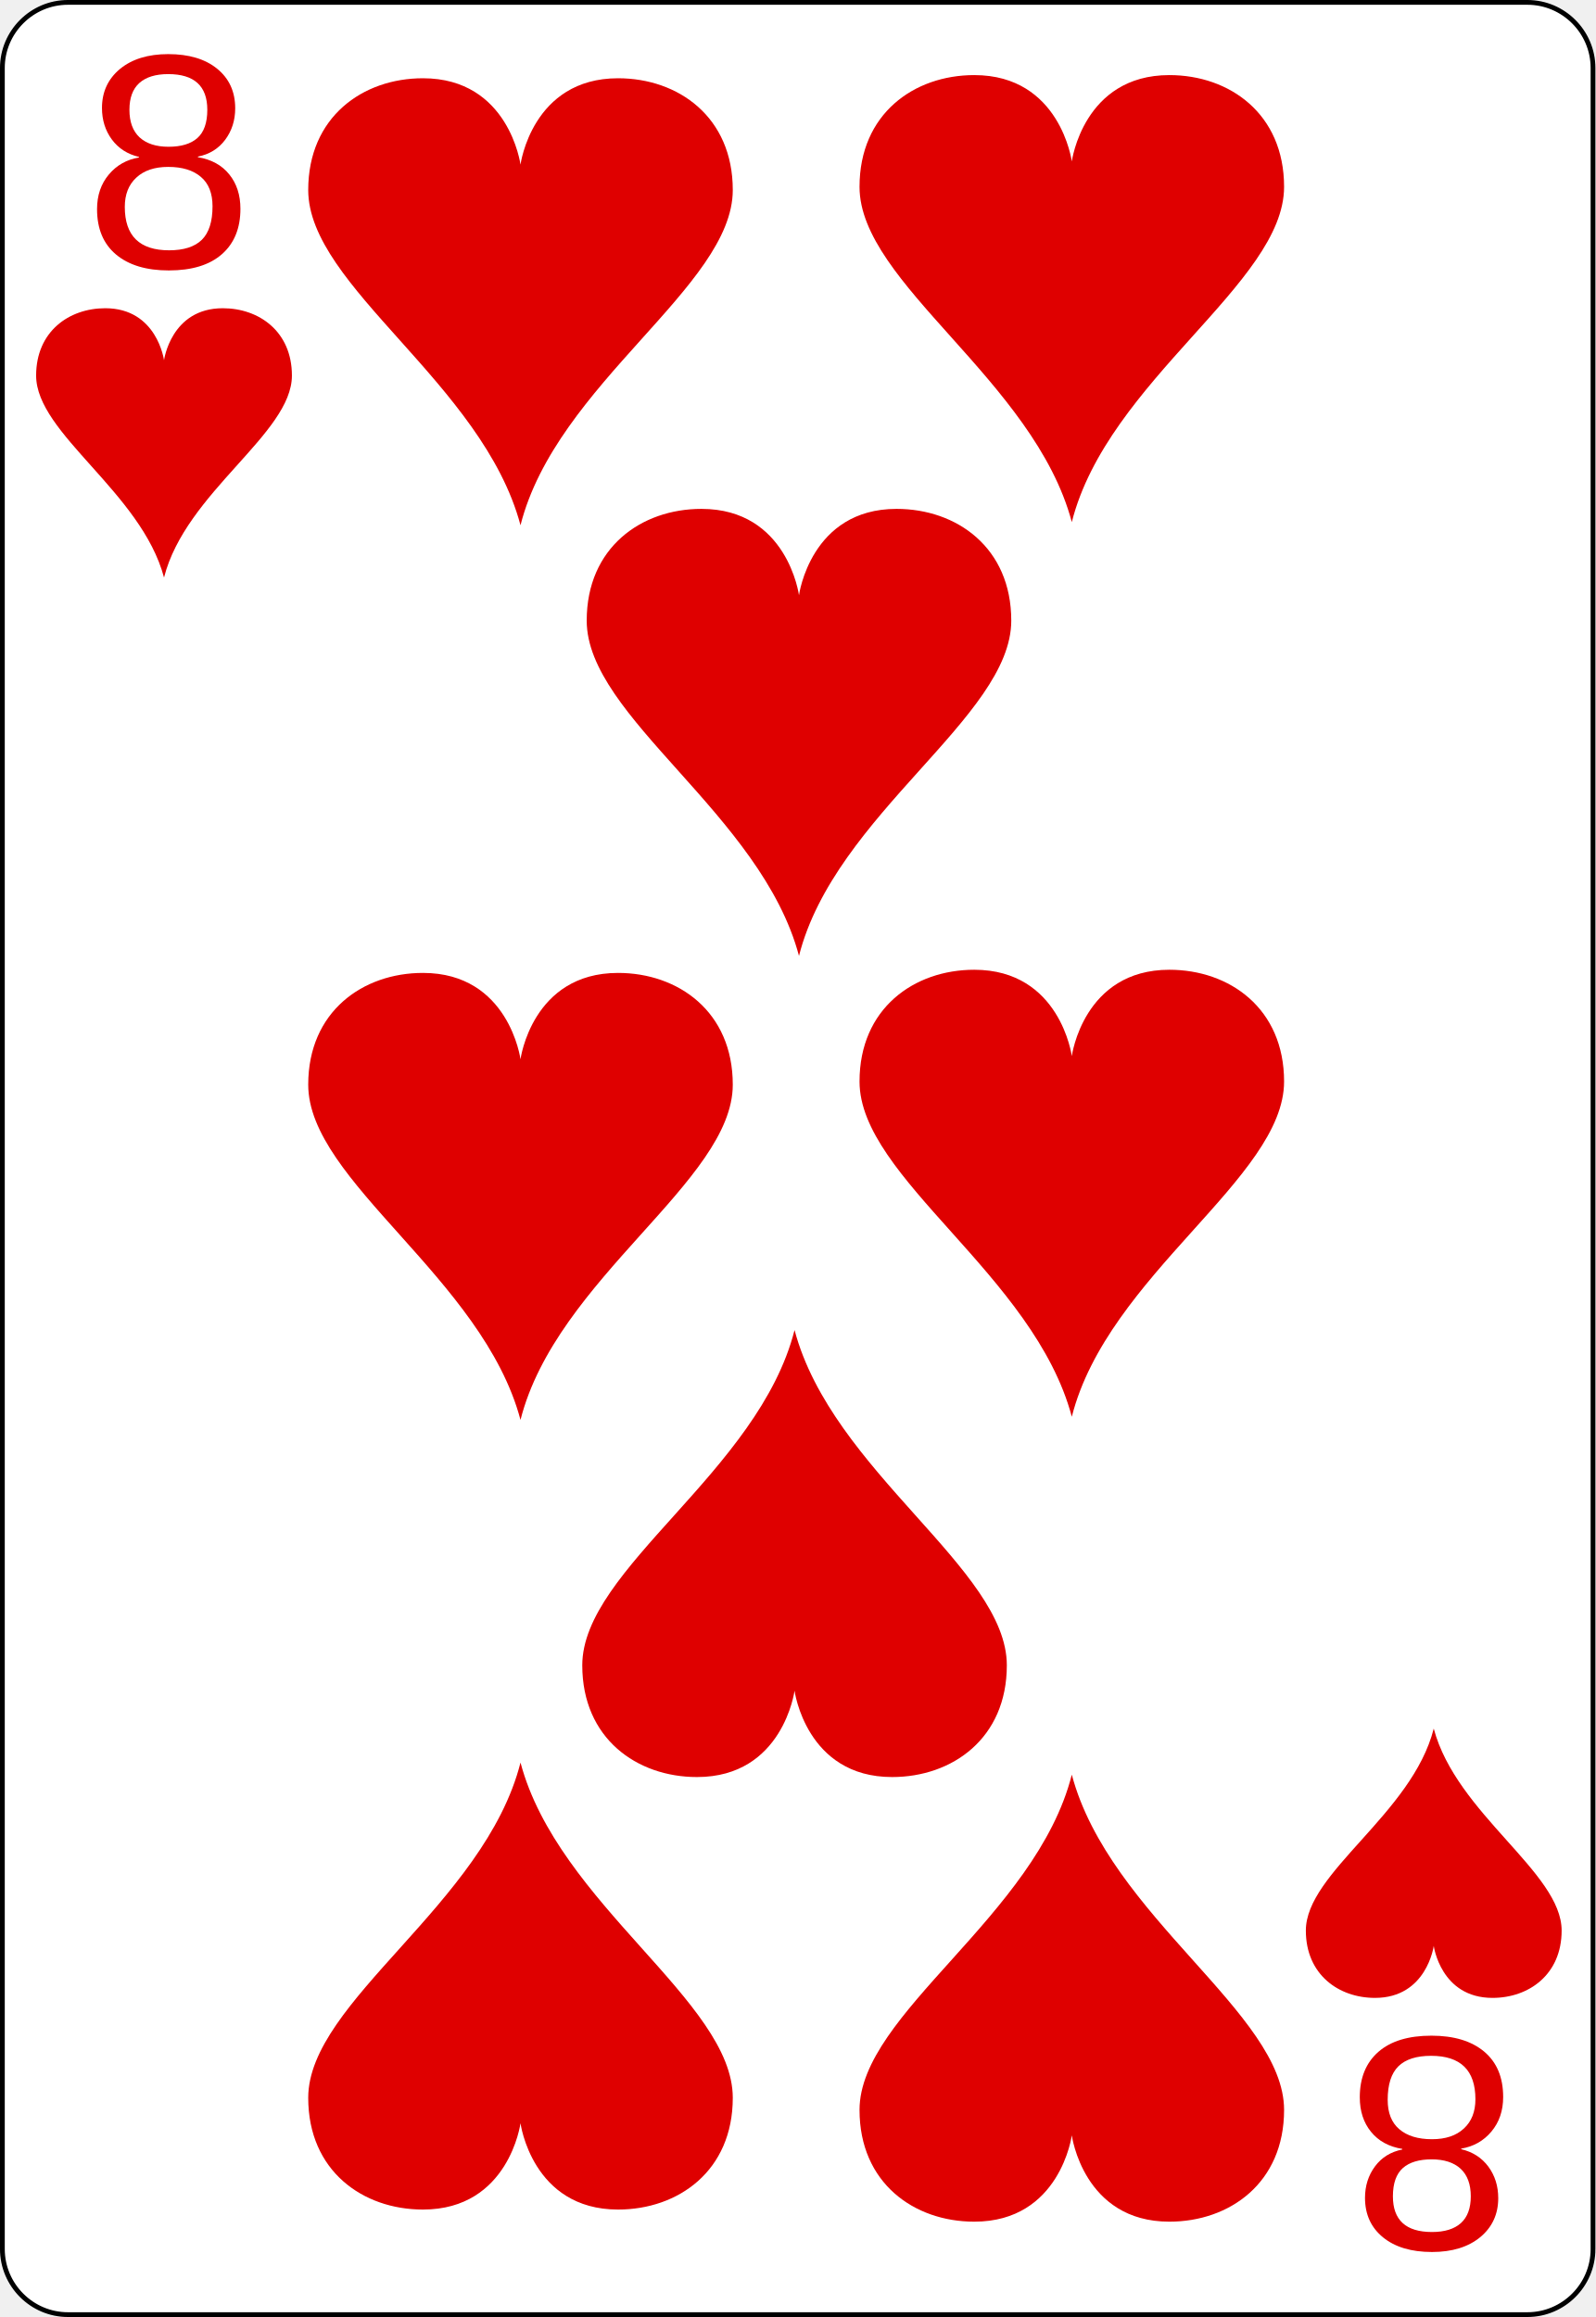
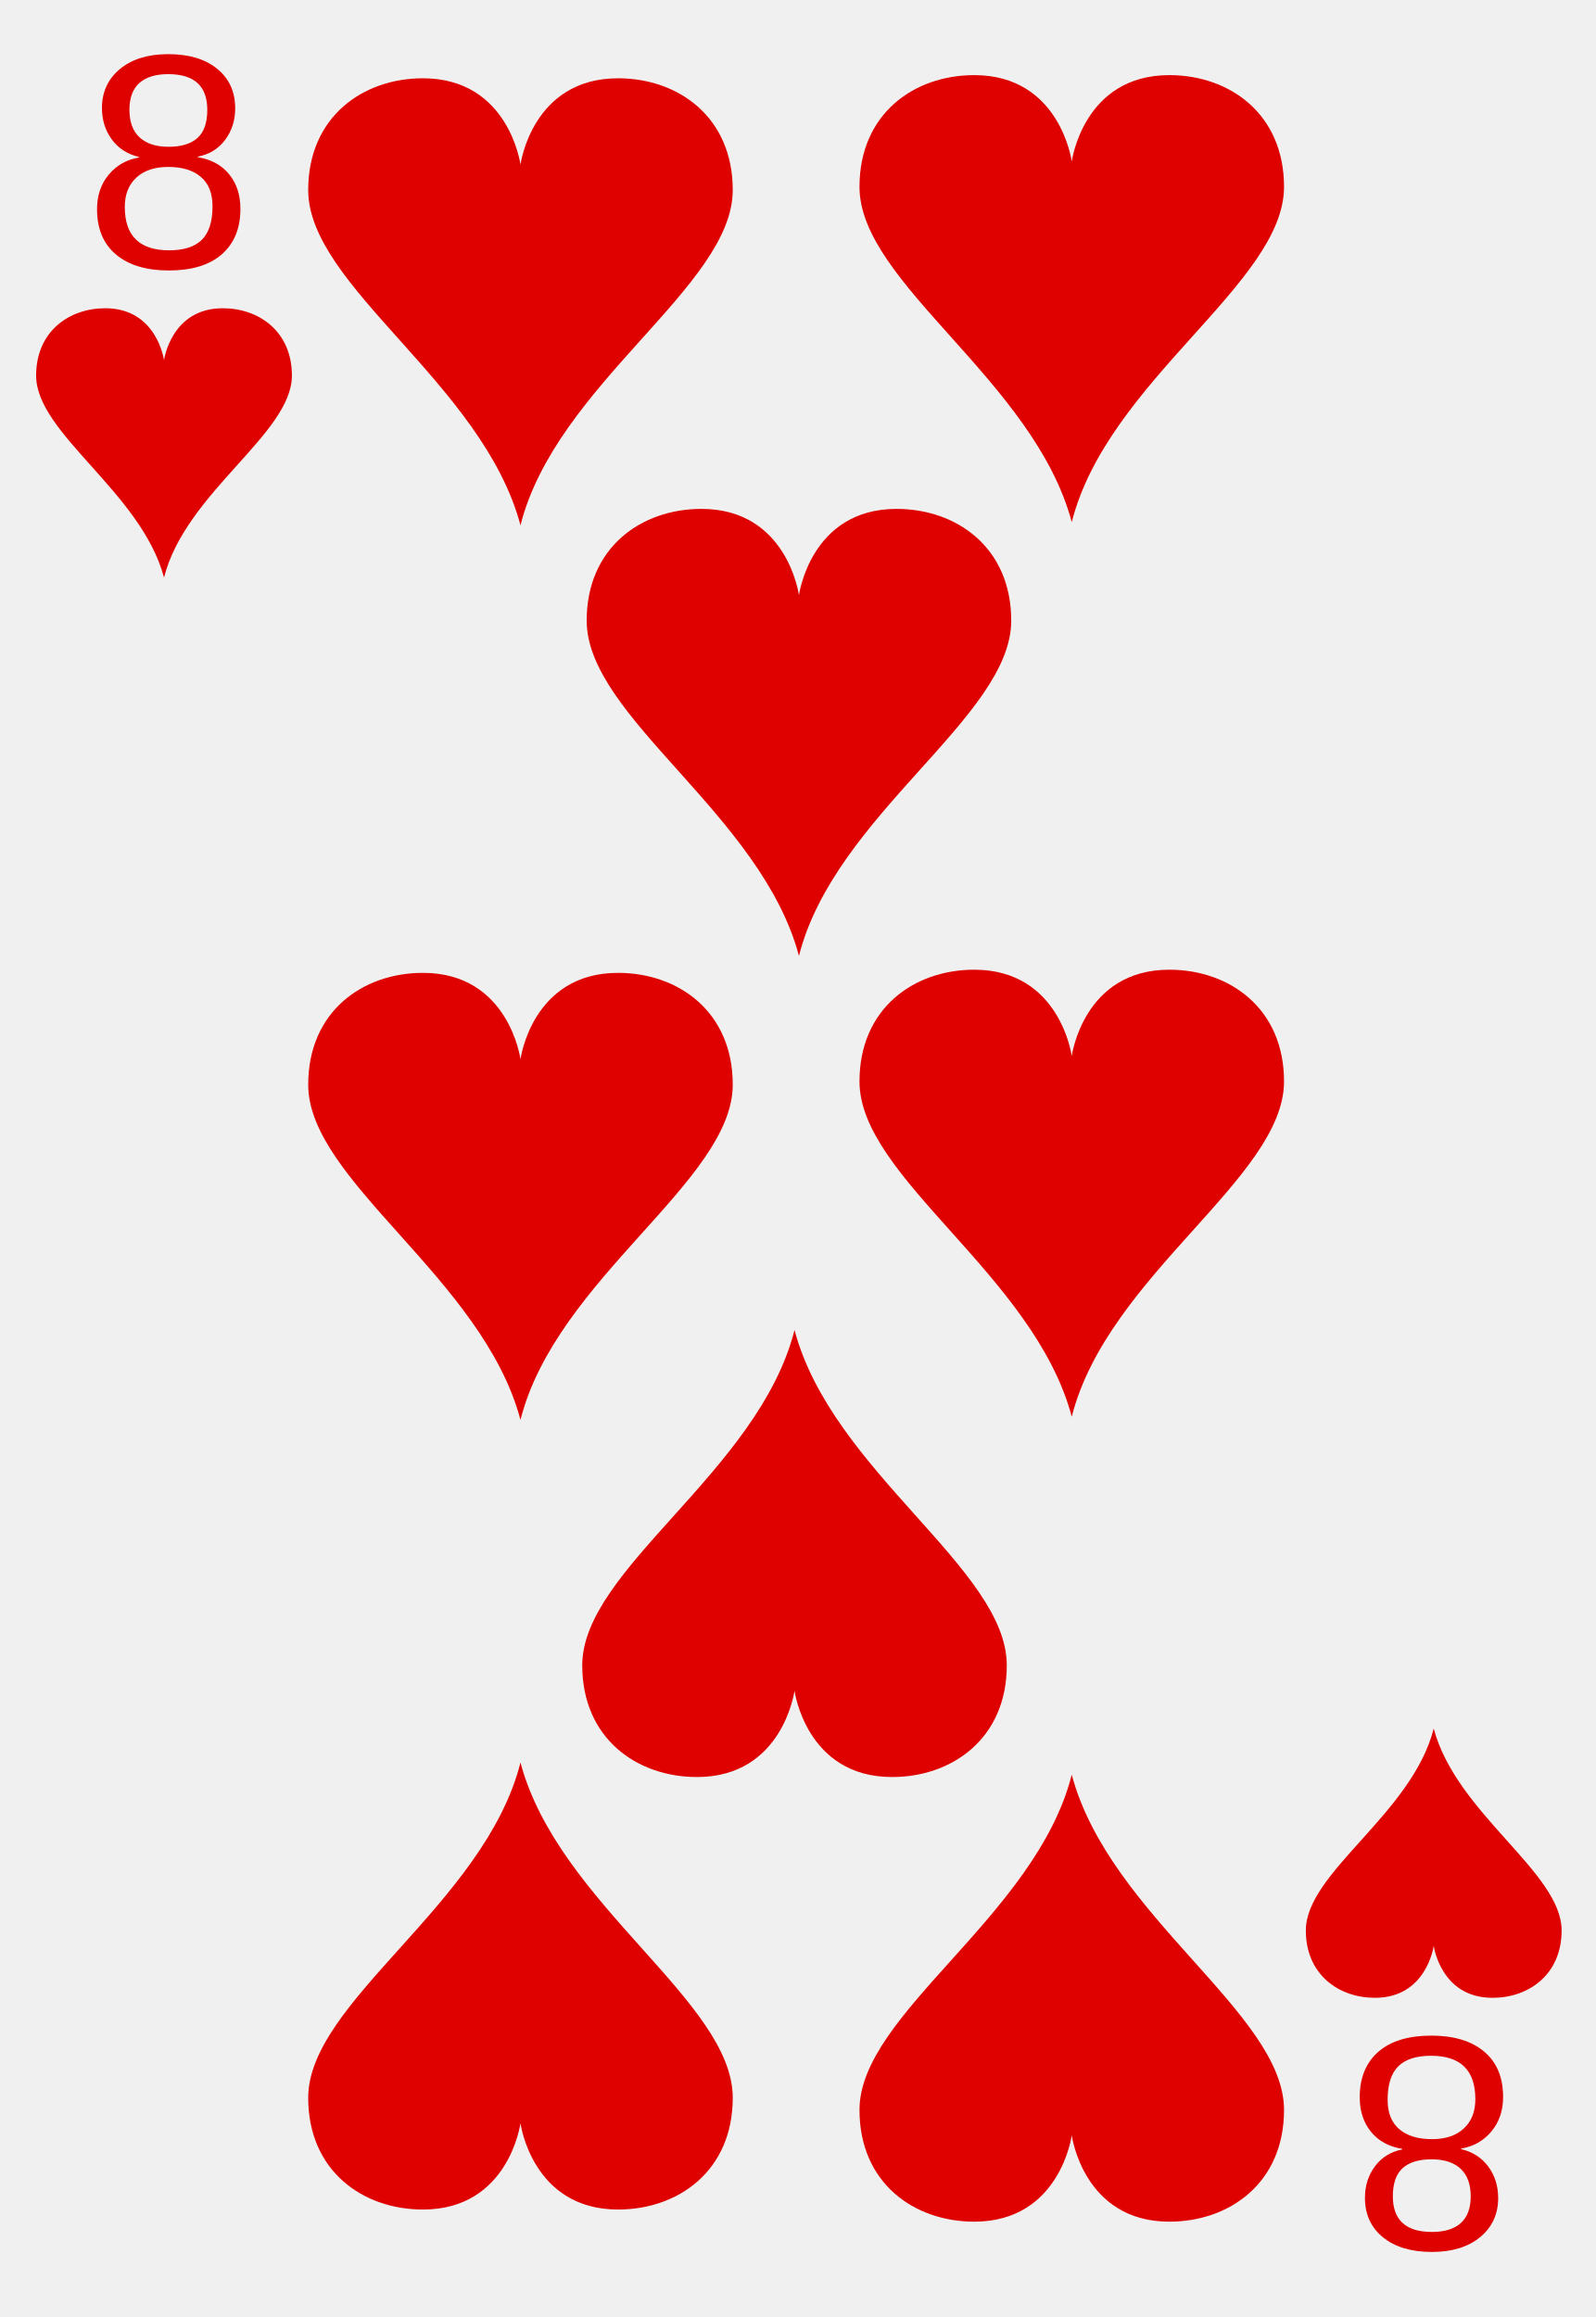
- <svg xmlns="http://www.w3.org/2000/svg" xml:space="preserve" width="222.783" height="323.556" viewBox="0 0 167.087 242.667">
-   <defs>
-     <linearGradient id="a">
-       <stop offset="0" style="stop-color:#000;stop-opacity:1" />
-       <stop offset="1" style="stop-color:#000;stop-opacity:.649" />
-     </linearGradient>
-     <linearGradient id="b">
-       <stop offset="0" style="stop-color:#fff;stop-opacity:.435" />
-       <stop offset="1" style="stop-color:#000;stop-opacity:0" />
-     </linearGradient>
-     <linearGradient id="c">
-       <stop offset="0" style="stop-color:#fff;stop-opacity:.489" />
-       <stop offset="1" style="stop-color:#000;stop-opacity:0" />
-     </linearGradient>
-     <linearGradient id="d">
-       <stop offset="0" style="stop-color:#fff;stop-opacity:.237" />
-       <stop offset="1" style="stop-color:#000;stop-opacity:0" />
-     </linearGradient>
-     <linearGradient id="e">
-       <stop offset="0" style="stop-color:#df0000;stop-opacity:1" />
-       <stop offset="1" style="stop-color:#df0000;stop-opacity:.672" />
-     </linearGradient>
-     <linearGradient id="f">
-       <stop offset="0" style="stop-color:#fff;stop-opacity:.313" />
-       <stop offset="1" style="stop-color:#000;stop-opacity:0" />
-     </linearGradient>
-     <linearGradient id="g">
-       <stop offset="0" style="stop-color:#fff;stop-opacity:.29" />
-       <stop offset="1" style="stop-color:#000;stop-opacity:0" />
-     </linearGradient>
-   </defs>
-   <g style="fill-rule:nonzero;clip-rule:nonzero;stroke:#000;stroke-miterlimit:4">
-     <path d="M166.837 235.548c0 3.777-3.087 6.869-6.871 6.869H7.11c-3.775 0-6.861-3.092-6.861-6.87V7.12C.25 3.343 3.336.25 7.11.25h152.856c3.784 0 6.87 3.093 6.87 6.87v228.428z" style="fill:#fff;stroke-width:.5" />
-   </g>
-   <text xml:space="preserve" x="8.775" y="28.013" style="font-size:32px;font-style:normal;font-weight:400;line-height:125%;letter-spacing:0;word-spacing:0;fill:#df0000;fill-opacity:1;stroke:none;font-family:Bitstream Vera Sans">
-     <tspan x="8.775" y="28.013" style="font-style:normal;font-variant:normal;font-weight:400;font-stretch:normal;fill:#df0000;fill-opacity:1;font-family:Arial;-inkscape-font-specification:Arial">8</tspan>
+ <svg xmlns="http://www.w3.org/2000/svg" width="222.78" height="323.56" version="1.1" viewBox="0 0 167.09 242.67">
+   <text x="8.775" y="28.013" fill="#df0000" font-family="Bitstream Vera Sans" font-size="32px" font-weight="400" letter-spacing="0" word-spacing="0" style="line-height:125%" xml:space="preserve">
+     <tspan x="8.775" y="28.013" fill="#df0000" font-family="Arial" font-weight="400">8</tspan>
  </text>
-   <path d="M3.676-9C.433-9 0-5.523 0-5.523S-.433-9-3.676-9C-5.946-9-8-7.441-8-4.5-8-.614-1.42 3.294 0 9 1.352 3.299 8-.614 8-4.5 8-7.441 5.946-9 3.676-9z" style="fill:#df0000;fill-opacity:1" transform="matrix(1.6743 0 0 1.567 17.178 46.385)" />
-   <text xml:space="preserve" x="-158.818" y="-213.515" style="font-size:32px;font-style:normal;font-weight:400;line-height:125%;letter-spacing:0;word-spacing:0;fill:#df0000;fill-opacity:1;stroke:none;font-family:Bitstream Vera Sans" transform="scale(-1)">
-     <tspan x="-158.818" y="-213.515" style="font-style:normal;font-variant:normal;font-weight:400;font-stretch:normal;fill:#df0000;fill-opacity:1;font-family:Arial;-inkscape-font-specification:Arial">8</tspan>
+   <path transform="matrix(1.6743 0 0 1.567 17.178 46.385)" d="M3.676-9C.433-9 0-5.523 0-5.523S-.433-9-3.676-9C-5.946-9-8-7.441-8-4.5-8-.614-1.42 3.294 0 9 1.352 3.299 8-.614 8-4.5 8-7.441 5.946-9 3.676-9z" fill="#df0000" />
+   <text transform="scale(-1)" x="-158.818" y="-213.515" fill="#df0000" font-family="Bitstream Vera Sans" font-size="32px" font-weight="400" letter-spacing="0" word-spacing="0" style="line-height:125%" xml:space="preserve">
+     <tspan x="-158.818" y="-213.515" fill="#df0000" font-family="Arial" font-weight="400">8</tspan>
  </text>
-   <path d="M3.676-9C.433-9 0-5.523 0-5.523S-.433-9-3.676-9C-5.946-9-8-7.441-8-4.5-8-.614-1.42 3.294 0 9 1.352 3.299 8-.614 8-4.5 8-7.441 5.946-9 3.676-9z" style="fill:#df0000;fill-opacity:1" transform="matrix(-1.6743 0 0 -1.567 150.156 195.143)" />
-   <path d="M3.676-9C.433-9 0-5.523 0-5.523S-.433-9-3.676-9C-5.946-9-8-7.441-8-4.5-8-.614-1.42 3.294 0 9 1.352 3.299 8-.614 8-4.5 8-7.441 5.946-9 3.676-9z" style="fill:#df0000;fill-opacity:1" transform="matrix(2.779 0 0 2.60089 54.512 31.604)" />
-   <path d="M3.676-9C.433-9 0-5.523 0-5.523S-.433-9-3.676-9C-5.946-9-8-7.441-8-4.5-8-.614-1.42 3.294 0 9 1.352 3.299 8-.614 8-4.5 8-7.441 5.946-9 3.676-9z" style="fill:#df0000;fill-opacity:1" transform="matrix(-2.779 0 0 -2.60089 54.512 208.006)" />
-   <path d="M3.676-9C.433-9 0-5.523 0-5.523S-.433-9-3.676-9C-5.946-9-8-7.441-8-4.5-8-.614-1.42 3.294 0 9 1.352 3.299 8-.614 8-4.5 8-7.441 5.946-9 3.676-9z" style="fill:#df0000;fill-opacity:1" transform="matrix(2.779 0 0 2.60089 54.512 125.305)" />
-   <path d="M3.676-9C.433-9 0-5.523 0-5.523S-.433-9-3.676-9C-5.946-9-8-7.441-8-4.5-8-.614-1.42 3.294 0 9 1.352 3.299 8-.614 8-4.5 8-7.441 5.946-9 3.676-9z" style="fill:#df0000;fill-opacity:1" transform="matrix(2.779 0 0 2.60089 112.25 31.273)" />
-   <path d="M3.676-9C.433-9 0-5.523 0-5.523S-.433-9-3.676-9C-5.946-9-8-7.441-8-4.5-8-.614-1.42 3.294 0 9 1.352 3.299 8-.614 8-4.5 8-7.441 5.946-9 3.676-9z" style="fill:#df0000;fill-opacity:1" transform="matrix(-2.779 0 0 -2.60089 112.25 209.275)" />
-   <path d="M3.676-9C.433-9 0-5.523 0-5.523S-.433-9-3.676-9C-5.946-9-8-7.441-8-4.5-8-.614-1.42 3.294 0 9 1.352 3.299 8-.614 8-4.5 8-7.441 5.946-9 3.676-9z" style="fill:#df0000;fill-opacity:1" transform="matrix(2.779 0 0 2.60089 112.25 124.974)" />
-   <path d="M3.676-9C.433-9 0-5.523 0-5.523S-.433-9-3.676-9C-5.946-9-8-7.441-8-4.5-8-.614-1.42 3.294 0 9 1.352 3.299 8-.614 8-4.5 8-7.441 5.946-9 3.676-9z" style="fill:#df0000;fill-opacity:1" transform="matrix(2.779 0 0 2.60089 83.678 76.705)" />
-   <path d="M3.676-9C.433-9 0-5.523 0-5.523S-.433-9-3.676-9C-5.946-9-8-7.441-8-4.5-8-.614-1.42 3.294 0 9 1.352 3.299 8-.614 8-4.5 8-7.441 5.946-9 3.676-9z" style="fill:#df0000;fill-opacity:1" transform="matrix(-2.779 0 0 -2.60089 83.213 162.708)" />
+   <path transform="matrix(-1.6743 0 0 -1.567 150.16 195.14)" d="M3.676-9C.433-9 0-5.523 0-5.523S-.433-9-3.676-9C-5.946-9-8-7.441-8-4.5-8-.614-1.42 3.294 0 9 1.352 3.299 8-.614 8-4.5 8-7.441 5.946-9 3.676-9z" fill="#df0000" />
+   <path transform="matrix(2.779 0 0 2.6009 54.512 31.604)" d="M3.676-9C.433-9 0-5.523 0-5.523S-.433-9-3.676-9C-5.946-9-8-7.441-8-4.5-8-.614-1.42 3.294 0 9 1.352 3.299 8-.614 8-4.5 8-7.441 5.946-9 3.676-9z" fill="#df0000" />
+   <path transform="matrix(-2.779 0 0 -2.6009 54.512 208.01)" d="M3.676-9C.433-9 0-5.523 0-5.523S-.433-9-3.676-9C-5.946-9-8-7.441-8-4.5-8-.614-1.42 3.294 0 9 1.352 3.299 8-.614 8-4.5 8-7.441 5.946-9 3.676-9z" fill="#df0000" />
+   <path transform="matrix(2.779 0 0 2.6009 54.512 125.3)" d="M3.676-9C.433-9 0-5.523 0-5.523S-.433-9-3.676-9C-5.946-9-8-7.441-8-4.5-8-.614-1.42 3.294 0 9 1.352 3.299 8-.614 8-4.5 8-7.441 5.946-9 3.676-9z" fill="#df0000" />
+   <path transform="matrix(2.779 0 0 2.6009 112.25 31.273)" d="M3.676-9C.433-9 0-5.523 0-5.523S-.433-9-3.676-9C-5.946-9-8-7.441-8-4.5-8-.614-1.42 3.294 0 9 1.352 3.299 8-.614 8-4.5 8-7.441 5.946-9 3.676-9z" fill="#df0000" />
+   <path transform="matrix(-2.779 0 0 -2.6009 112.25 209.28)" d="M3.676-9C.433-9 0-5.523 0-5.523S-.433-9-3.676-9C-5.946-9-8-7.441-8-4.5-8-.614-1.42 3.294 0 9 1.352 3.299 8-.614 8-4.5 8-7.441 5.946-9 3.676-9z" fill="#df0000" />
+   <path transform="matrix(2.779 0 0 2.6009 112.25 124.97)" d="M3.676-9C.433-9 0-5.523 0-5.523S-.433-9-3.676-9C-5.946-9-8-7.441-8-4.5-8-.614-1.42 3.294 0 9 1.352 3.299 8-.614 8-4.5 8-7.441 5.946-9 3.676-9z" fill="#df0000" />
+   <path transform="matrix(2.779 0 0 2.6009 83.678 76.705)" d="M3.676-9C.433-9 0-5.523 0-5.523S-.433-9-3.676-9C-5.946-9-8-7.441-8-4.5-8-.614-1.42 3.294 0 9 1.352 3.299 8-.614 8-4.5 8-7.441 5.946-9 3.676-9z" fill="#df0000" />
+   <path transform="matrix(-2.779 0 0 -2.6009 83.213 162.71)" d="M3.676-9C.433-9 0-5.523 0-5.523S-.433-9-3.676-9C-5.946-9-8-7.441-8-4.5-8-.614-1.42 3.294 0 9 1.352 3.299 8-.614 8-4.5 8-7.441 5.946-9 3.676-9z" fill="#df0000" />
</svg>
